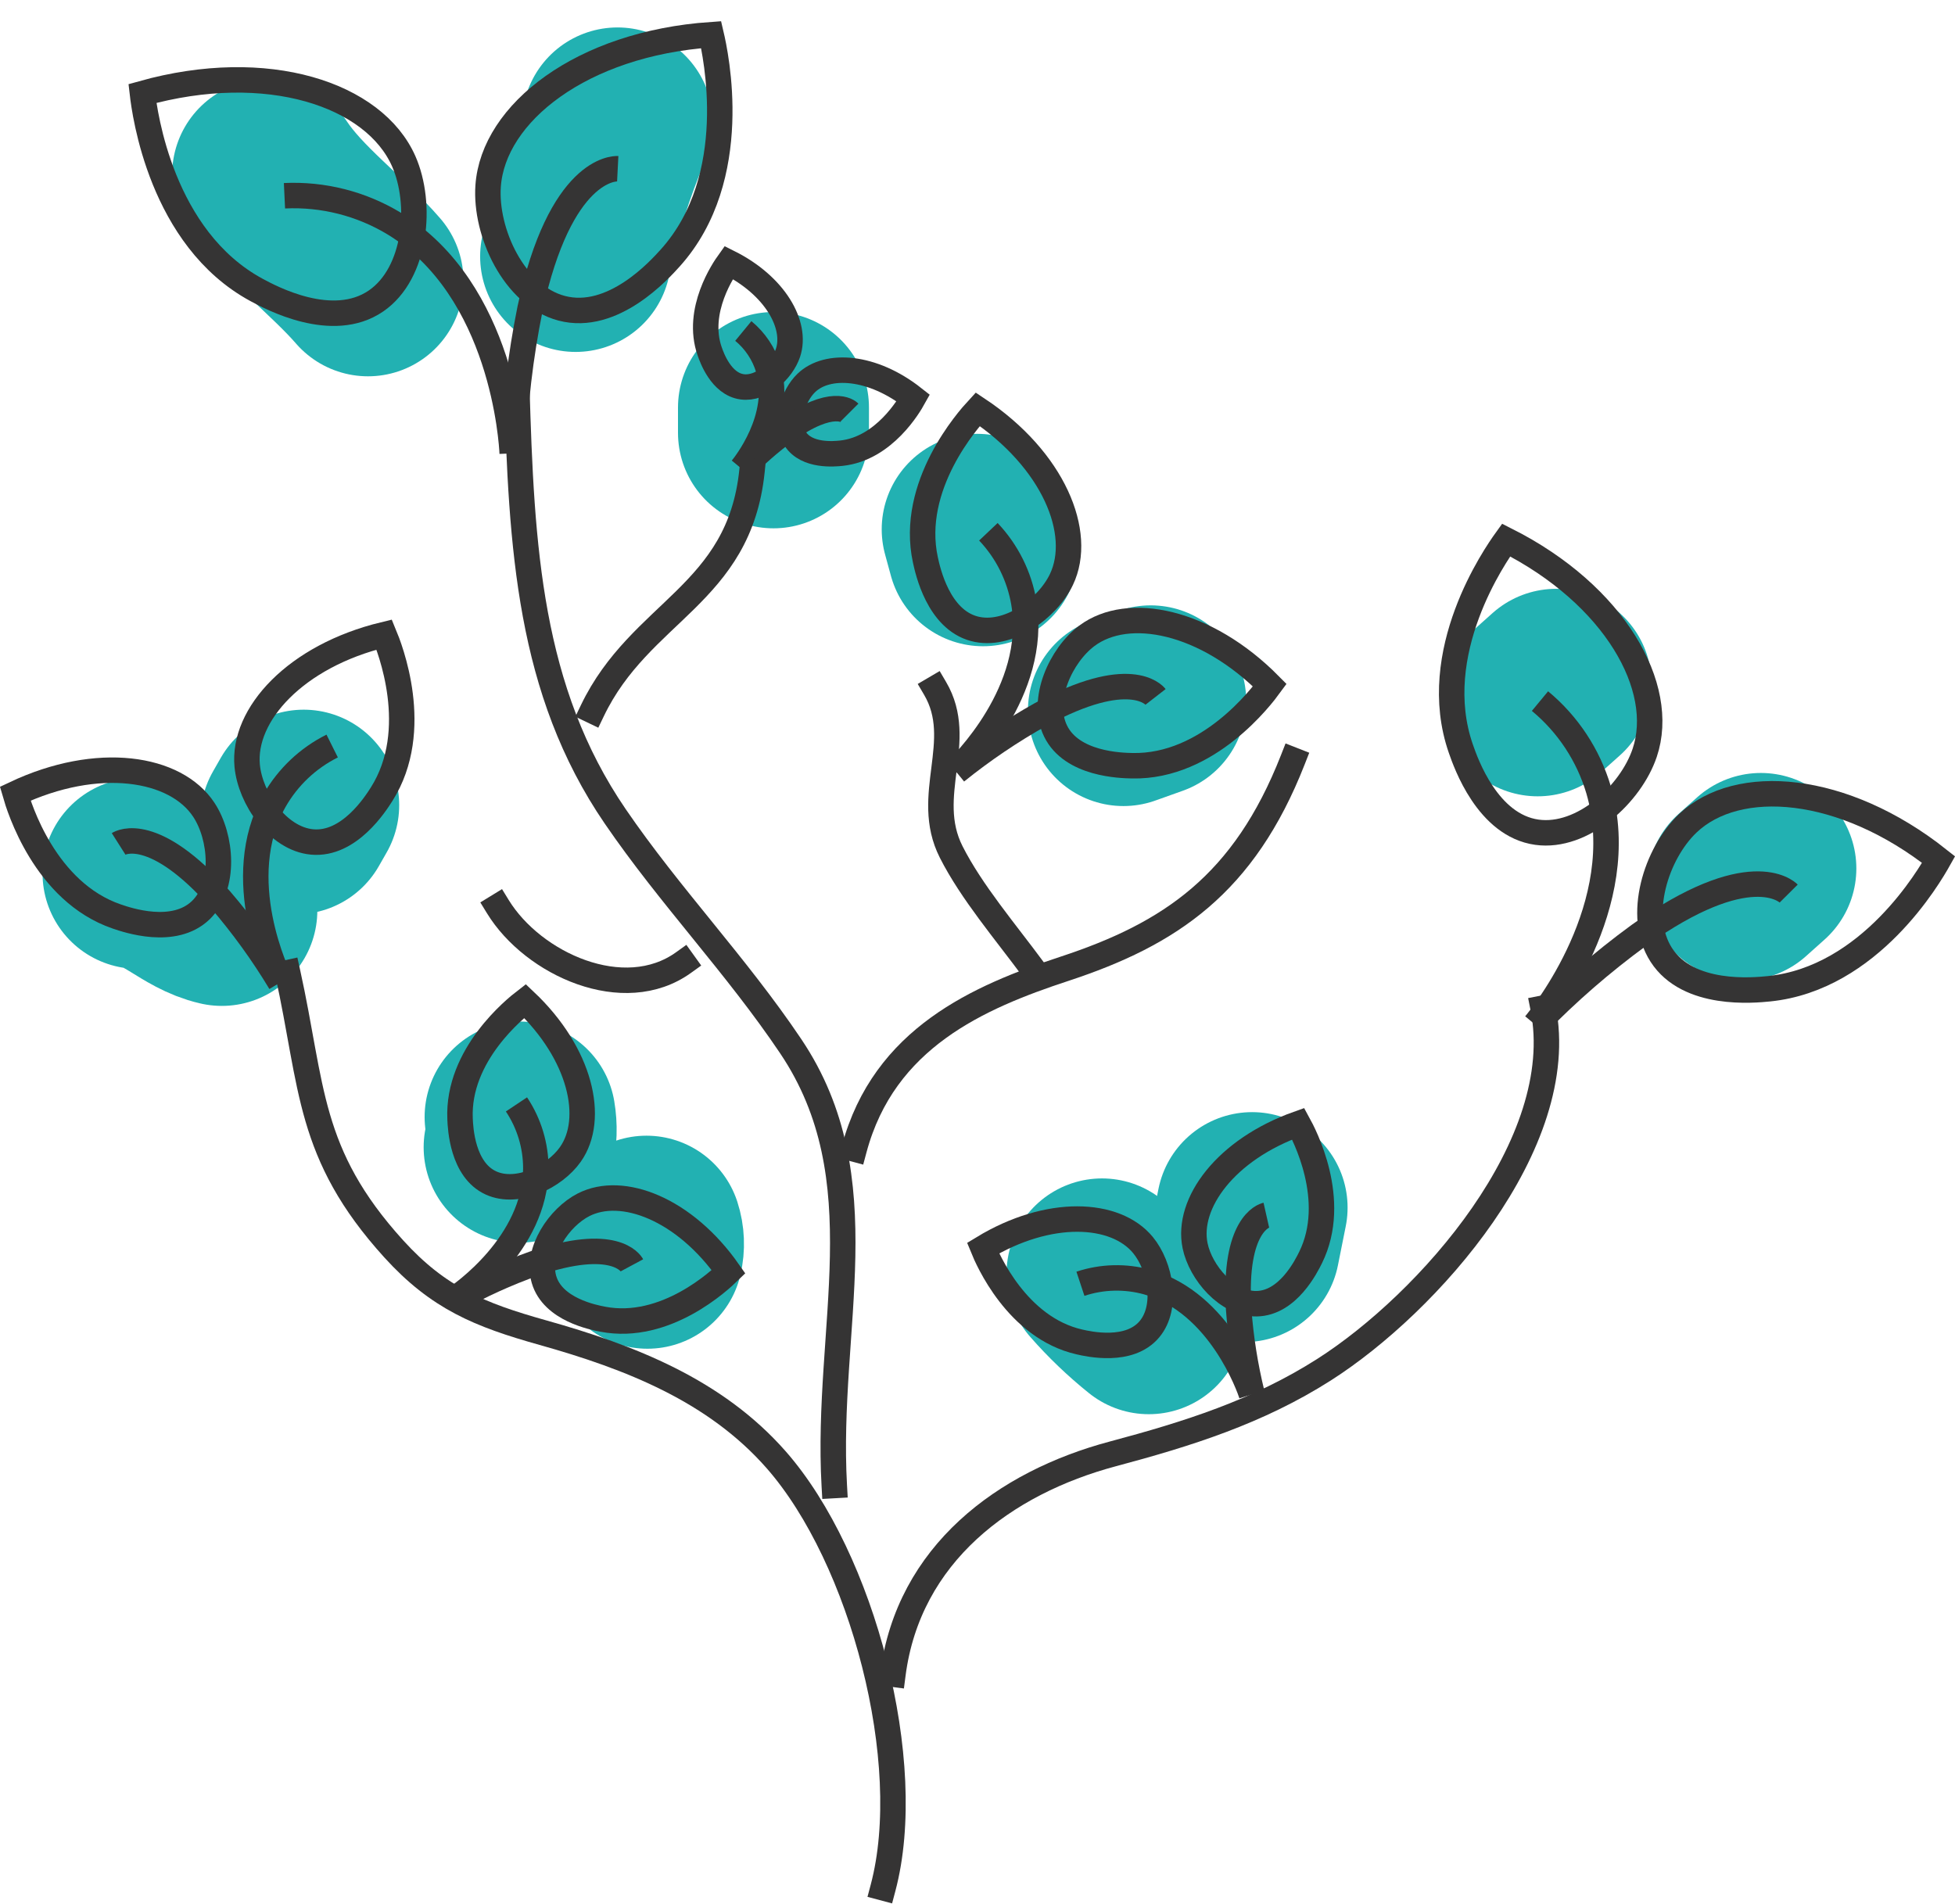
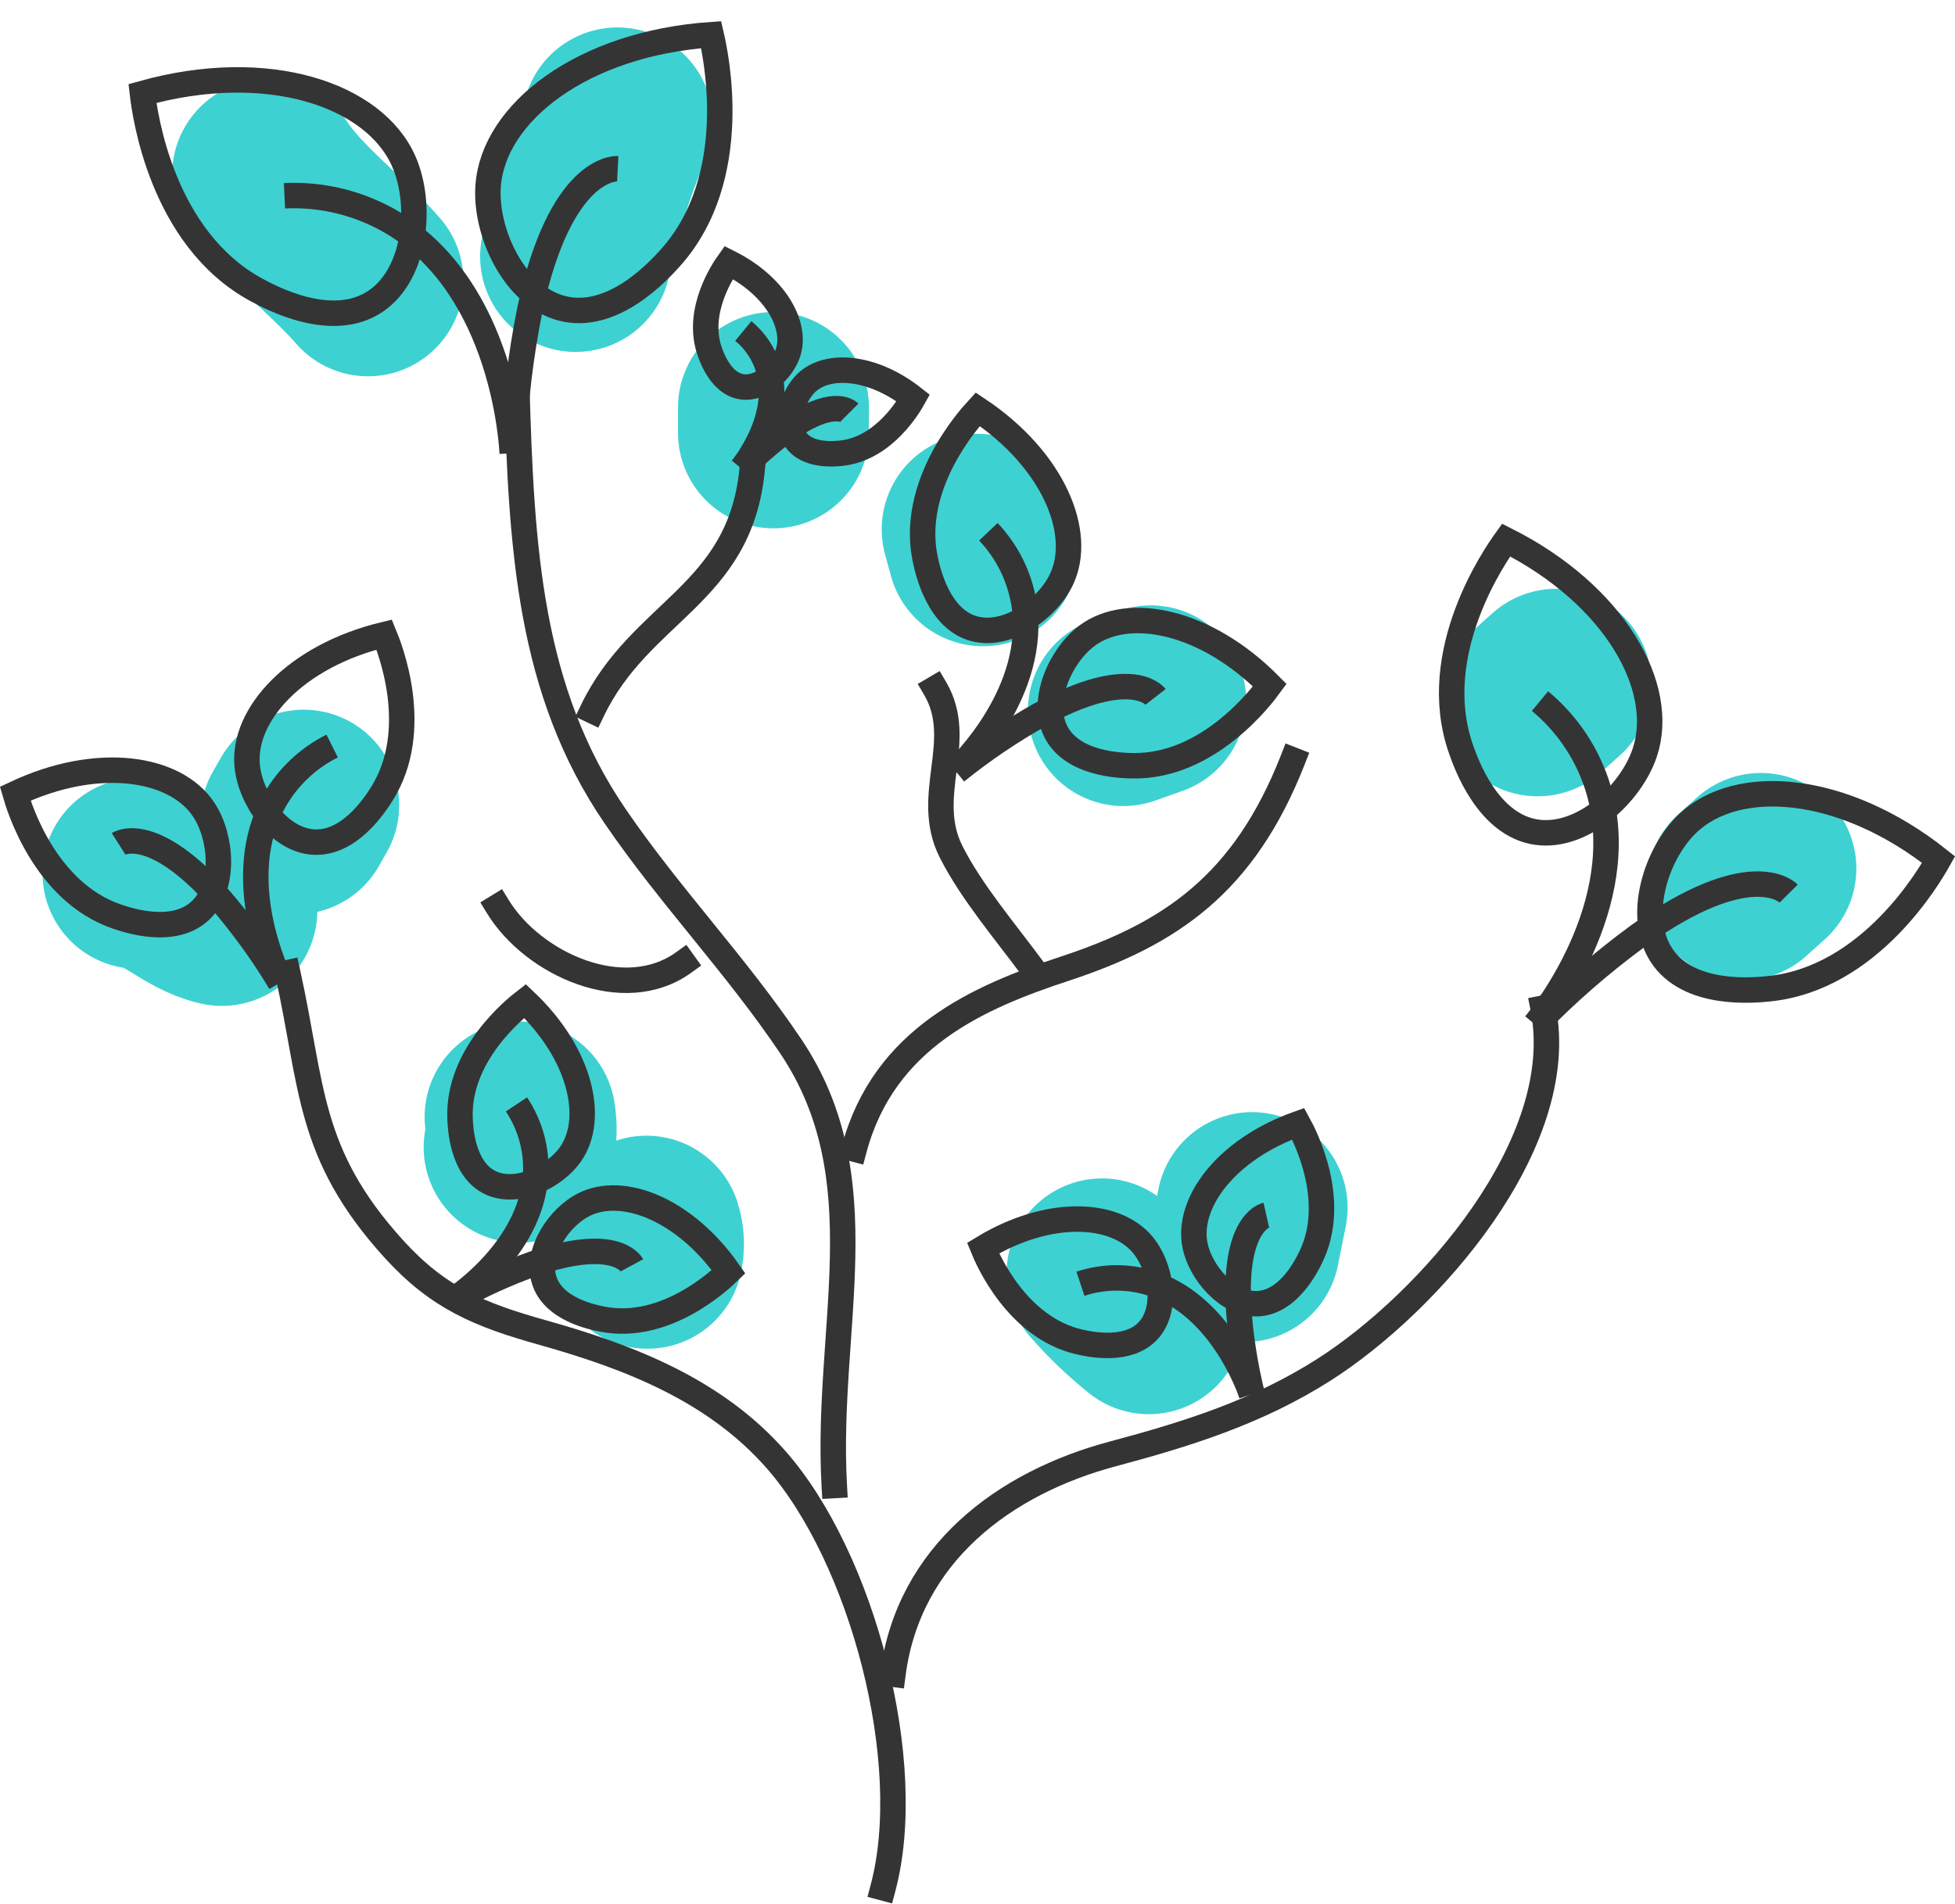
<svg xmlns="http://www.w3.org/2000/svg" width="153.558" height="149.518" viewBox="0 0 153.558 149.518">
  <g id="Groupe_829" data-name="Groupe 829" transform="translate(-70.734 -281.446)">
    <g id="Calque_1" data-name="Calque 1">
-       <path id="Tracé_1144" data-name="Tracé 1144" d="M115.946,301.591a55.01,55.01,0,0,1,3.292-10.489" fill="none" stroke="#22b1b2" stroke-linecap="round" stroke-width="15" />
-       <path id="Tracé_1145" data-name="Tracé 1145" d="M91.754,295.162c2.058,3.085,5.43,5.513,7.885,8.344" fill="none" stroke="#22b1b2" stroke-linecap="round" stroke-width="15" />
-       <path id="Tracé_1146" data-name="Tracé 1146" d="M147.489,323.025l.46,1.685" fill="none" stroke="#22b1b2" stroke-linecap="round" stroke-width="15" />
-       <path id="Tracé_1147" data-name="Tracé 1147" d="M158.974,337.264l2.143-.765" fill="none" stroke="#22b1b2" stroke-linecap="round" stroke-width="15" />
-       <path id="Tracé_1148" data-name="Tracé 1148" d="M191.511,337.8" fill="none" stroke="#22b1b2" stroke-linecap="round" stroke-width="15" />
-       <path id="Tracé_1149" data-name="Tracé 1149" d="M207.589,350.965l1.454-1.3" fill="none" stroke="#22b1b2" stroke-linecap="round" stroke-width="15" />
-       <path id="Tracé_1165" data-name="Tracé 1165" d="M207.589,350.965l1.454-1.3" transform="translate(-16.078 -14.466)" fill="none" stroke="#22b1b2" stroke-linecap="round" stroke-width="15" />
-       <path id="Tracé_1150" data-name="Tracé 1150" d="M169.082,376.308l-.613,3.063" fill="none" stroke="#22b1b2" stroke-linecap="round" stroke-width="15" />
-       <path id="Tracé_1151" data-name="Tracé 1151" d="M157.292,381.515a29.192,29.192,0,0,0,3.675,3.521" fill="none" stroke="#22b1b2" stroke-linecap="round" stroke-width="15" />
-       <path id="Tracé_1152" data-name="Tracé 1152" d="M111.586,369.192a5.966,5.966,0,0,1-.076,2.373" fill="none" stroke="#22b1b2" stroke-linecap="round" stroke-width="15" />
-       <path id="Tracé_1164" data-name="Tracé 1164" d="M9.165,8.263a3.321,3.321,0,0,0,.071-.437,3.174,3.174,0,0,0,.011-.435A3.207,3.207,0,0,0,9.2,6.959a3.42,3.42,0,0,0-.108-.431" transform="translate(112.421 371.63)" fill="none" stroke="#22b1b2" stroke-linecap="round" stroke-width="15" />
-       <path id="Tracé_1153" data-name="Tracé 1153" d="M119.09,383.431" fill="none" stroke="#22b1b2" stroke-linecap="round" stroke-width="15" />
-       <path id="Tracé_1154" data-name="Tracé 1154" d="M81.575,350.054c2.546.259,4.152,2.359,6.584,2.909" fill="none" stroke="#22b1b2" stroke-linecap="round" stroke-width="15" />
-       <path id="Tracé_1155" data-name="Tracé 1155" d="M94.589,344.694l-.612,1.072" fill="none" stroke="#22b1b2" stroke-linecap="round" stroke-width="15" />
-       <path id="Tracé_1156" data-name="Tracé 1156" d="M131.488,313.457v1.99" fill="none" stroke="#22b1b2" stroke-linecap="round" stroke-width="15" />
+       <path id="Tracé_1144" data-name="Tracé 1144" d="M115.946,301.591a55.01,55.01,0,0,1,3.292-10.489" fill="none" stroke="#3ED1D2" stroke-linecap="round" stroke-width="15" />
+       <path id="Tracé_1145" data-name="Tracé 1145" d="M91.754,295.162c2.058,3.085,5.43,5.513,7.885,8.344" fill="none" stroke="#3ED1D2" stroke-linecap="round" stroke-width="15" />
+       <path id="Tracé_1146" data-name="Tracé 1146" d="M147.489,323.025l.46,1.685" fill="none" stroke="#3ED1D2" stroke-linecap="round" stroke-width="15" />
+       <path id="Tracé_1147" data-name="Tracé 1147" d="M158.974,337.264l2.143-.765" fill="none" stroke="#3ED1D2" stroke-linecap="round" stroke-width="15" />
+       <path id="Tracé_1148" data-name="Tracé 1148" d="M191.511,337.8" fill="none" stroke="#3ED1D2" stroke-linecap="round" stroke-width="15" />
+       <path id="Tracé_1149" data-name="Tracé 1149" d="M207.589,350.965l1.454-1.3" fill="none" stroke="#3ED1D2" stroke-linecap="round" stroke-width="15" />
+       <path id="Tracé_1165" data-name="Tracé 1165" d="M207.589,350.965l1.454-1.3" transform="translate(-16.078 -14.466)" fill="none" stroke="#3ED1D2" stroke-linecap="round" stroke-width="15" />
+       <path id="Tracé_1150" data-name="Tracé 1150" d="M169.082,376.308l-.613,3.063" fill="none" stroke="#3ED1D2" stroke-linecap="round" stroke-width="15" />
+       <path id="Tracé_1151" data-name="Tracé 1151" d="M157.292,381.515a29.192,29.192,0,0,0,3.675,3.521" fill="none" stroke="#3ED1D2" stroke-linecap="round" stroke-width="15" />
+       <path id="Tracé_1152" data-name="Tracé 1152" d="M111.586,369.192a5.966,5.966,0,0,1-.076,2.373" fill="none" stroke="#3ED1D2" stroke-linecap="round" stroke-width="15" />
+       <path id="Tracé_1164" data-name="Tracé 1164" d="M9.165,8.263a3.321,3.321,0,0,0,.071-.437,3.174,3.174,0,0,0,.011-.435A3.207,3.207,0,0,0,9.2,6.959a3.42,3.42,0,0,0-.108-.431" transform="translate(112.421 371.63)" fill="none" stroke="#3ED1D2" stroke-linecap="round" stroke-width="15" />
+       <path id="Tracé_1153" data-name="Tracé 1153" d="M119.09,383.431" fill="none" stroke="#3ED1D2" stroke-linecap="round" stroke-width="15" />
+       <path id="Tracé_1154" data-name="Tracé 1154" d="M81.575,350.054c2.546.259,4.152,2.359,6.584,2.909" fill="none" stroke="#3ED1D2" stroke-linecap="round" stroke-width="15" />
+       <path id="Tracé_1155" data-name="Tracé 1155" d="M94.589,344.694l-.612,1.072" fill="none" stroke="#3ED1D2" stroke-linecap="round" stroke-width="15" />
+       <path id="Tracé_1156" data-name="Tracé 1156" d="M131.488,313.457v1.99" fill="none" stroke="#3ED1D2" stroke-linecap="round" stroke-width="15" />
    </g>
    <g id="Calque_2" data-name="Calque 2">
      <g id="Groupe_573" data-name="Groupe 573">
        <path id="Tracé_293" data-name="Tracé 293" d="M114.848,305.66c-3.744-.991-6.026-5.975-5.774-9.6.4-5.734,7.36-11.187,17.519-11.889.346,1.476,2.477,11.2-3.205,17.528C122.553,302.627,118.877,306.726,114.848,305.66Z" fill="none" stroke="#353434" stroke-width="2" />
        <path id="Tracé_294" data-name="Tracé 294" d="M100.268,305.088c3.188-2.187,3.645-7.646,2.179-10.972-2.32-5.265-10.724-8.067-20.525-5.325.174,1.505,1.463,11.371,8.96,15.429C91.983,304.815,96.837,307.442,100.268,305.088Z" fill="none" stroke="#353434" stroke-width="2" />
        <path id="Tracé_295" data-name="Tracé 295" d="M110.966,317.061c-.035-.829-.719-12.838-9.267-18.052a15.252,15.252,0,0,0-8.621-2.186" fill="none" stroke="#353434" stroke-width="2" />
        <path id="Tracé_296" data-name="Tracé 296" d="M119.255,294.7c-.29-.015-4.517-.006-6.889,11.005a68.1,68.1,0,0,0-1.324,11.341" fill="none" stroke="#353434" stroke-width="2" />
      </g>
      <g id="Groupe_573-2" data-name="Groupe 573">
        <path id="Tracé_293-2" data-name="Tracé 293" d="M153.641,338.864c-1.188-2.447.421-5.948,2.467-7.476,3.237-2.416,9.333-1.209,14.364,3.881-.628.861-4.828,6.452-10.8,6.328C158.789,341.578,154.921,341.5,153.641,338.864Z" fill="none" stroke="#353434" stroke-width="2" />
        <path id="Tracé_294-2" data-name="Tracé 294" d="M147.262,330.837c2.627.7,5.744-1.564,6.843-3.87,1.741-3.649-.619-9.41-6.573-13.373-.722.783-5.386,5.992-4.11,11.845C143.61,326.3,144.436,330.088,147.262,330.837Z" fill="none" stroke="#353434" stroke-width="2" />
        <path id="Tracé_295-2" data-name="Tracé 295" d="M145.79,342.023c.425-.4,6.508-6.268,5.366-13.211a10.715,10.715,0,0,0-2.788-5.594" fill="none" stroke="#353434" stroke-width="2" />
        <path id="Tracé_296-2" data-name="Tracé 296" d="M161.5,336.189c-.125-.161-2.068-2.408-9.02,1.376a47.817,47.817,0,0,0-6.647,4.494" fill="none" stroke="#353434" stroke-width="2" />
      </g>
      <g id="Groupe_573-3" data-name="Groupe 573">
        <path id="Tracé_293-3" data-name="Tracé 293" d="M113.461,381.949c-.64-2.2,1.194-4.884,3.111-5.864,3.033-1.549,7.929.319,11.389,5.263-.644.626-4.928,4.677-9.879,3.727C117.355,384.935,114.151,384.321,113.461,381.949Z" fill="none" stroke="#353434" stroke-width="2" />
        <path id="Tracé_294-3" data-name="Tracé 294" d="M109.3,374.372c2.084.951,5-.485,6.236-2.246,1.965-2.786.82-7.909-3.566-12.047-.711.548-5.327,4.216-5.1,9.262C106.9,370.082,107.055,373.349,109.3,374.372Z" fill="none" stroke="#353434" stroke-width="2" />
        <path id="Tracé_295-3" data-name="Tracé 295" d="M106.487,383.461c.41-.271,6.3-4.287,6.335-10.22A9.043,9.043,0,0,0,111.3,368.2" fill="none" stroke="#353434" stroke-width="2" />
        <path id="Tracé_296-3" data-name="Tracé 296" d="M120.371,380.84c-.082-.152-1.378-2.295-7.693-.136a40.363,40.363,0,0,0-6.162,2.793" fill="none" stroke="#353434" stroke-width="2" />
      </g>
      <g id="Groupe_573-4" data-name="Groupe 573">
        <path id="Tracé_293-4" data-name="Tracé 293" d="M133.2,315.924c-.844-1.3-.18-3.394.87-4.4,1.66-1.594,5.193-1.34,8.4,1.185-.295.531-2.276,3.988-5.666,4.339C136.3,317.1,134.109,317.324,133.2,315.924Z" fill="none" stroke="#353434" stroke-width="2" />
        <path id="Tracé_294-4" data-name="Tracé 294" d="M129.028,311.832c1.534.209,3.139-1.288,3.6-2.669.728-2.187-1.012-5.279-4.658-7.1-.353.493-2.624,3.767-1.492,6.988C126.643,309.523,127.377,311.608,129.028,311.832Z" fill="none" stroke="#353434" stroke-width="2" />
        <path id="Tracé_295-4" data-name="Tracé 295" d="M128.982,318.263c.212-.256,3.24-4,2.106-7.85a6.1,6.1,0,0,0-1.97-2.967" fill="none" stroke="#353434" stroke-width="2" />
        <path id="Tracé_296-4" data-name="Tracé 296" d="M137.455,313.858c-.082-.082-1.339-1.216-5,1.413a27.294,27.294,0,0,0-3.444,3.009" fill="none" stroke="#353434" stroke-width="2" />
      </g>
      <g id="Groupe_573-5" data-name="Groupe 573">
        <path id="Tracé_293-5" data-name="Tracé 293" d="M79.91,353.441c-5.657-1.933-7.686-8.625-7.98-9.649,6.471-3.056,12.611-2.1,14.823,1.279,1.4,2.137,1.71,5.977-.245,7.869C84.4,354.977,80.741,353.725,79.91,353.441Z" fill="none" stroke="#353434" stroke-width="2" />
        <path id="Tracé_294-5" data-name="Tracé 294" d="M100.71,343.832c3.205-5.062.609-11.554.2-12.537-6.952,1.682-11.144,6.285-10.76,10.31.242,2.543,2.4,5.733,5.1,5.98C98.164,347.851,100.239,344.574,100.71,343.832Z" fill="none" stroke="#353434" stroke-width="2" />
        <path id="Tracé_295-5" data-name="Tracé 295" d="M96.825,340.049a10.725,10.725,0,0,0-4.537,4.3c-3.453,6.131.25,13.73.512,14.25" fill="none" stroke="#353434" stroke-width="2" />
        <path id="Tracé_296-5" data-name="Tracé 296" d="M92.75,358.619a47.731,47.731,0,0,0-4.7-6.5c-5.233-5.938-7.828-4.493-8-4.384" fill="none" stroke="#353434" stroke-width="2" />
      </g>
      <g id="Groupe_573-6" data-name="Groupe 573">
        <path id="Tracé_293-6" data-name="Tracé 293" d="M201.222,356.458c-1.973-3.061-.4-7.971,2.073-10.331,3.911-3.732,12.2-3.109,19.709,2.842-.7,1.245-5.374,9.349-13.336,10.149C208.5,359.234,203.346,359.753,201.222,356.458Z" fill="none" stroke="#353434" stroke-width="2" />
        <path id="Tracé_294-6" data-name="Tracé 294" d="M191.453,346.82c3.6.5,7.38-3,8.468-6.244,1.725-5.129-2.338-12.4-10.887-16.709-.833,1.157-6.191,8.829-3.553,16.4C185.869,341.379,187.578,346.281,191.453,346.82Z" fill="none" stroke="#353434" stroke-width="2" />
        <path id="Tracé_295-6" data-name="Tracé 295" d="M191.3,361.92c.5-.6,7.637-9.377,5-18.418a14.35,14.35,0,0,0-4.606-6.983" fill="none" stroke="#353434" stroke-width="2" />
        <path id="Tracé_296-6" data-name="Tracé 296" d="M211.229,351.638c-.193-.194-3.136-2.867-11.763,3.281a63.98,63.98,0,0,0-8.107,7.041" fill="none" stroke="#353434" stroke-width="2" />
      </g>
      <path id="Tracé_1157" data-name="Tracé 1157" d="M93.331,357.854c1.98,8.963,1.537,14.208,8.327,21.692,3.513,3.872,6.732,5.185,11.718,6.584,6.837,1.918,13.535,4.529,18.329,9.992,6.775,7.72,11,23.794,8.39,33.619" fill="none" stroke="#353434" stroke-linecap="square" stroke-linejoin="round" stroke-width="2" />
      <path id="Tracé_1158" data-name="Tracé 1158" d="M140.87,412.961c1.226-9.443,8.756-15.035,17.277-17.309,5.876-1.567,11.4-3.305,16.592-6.617,8.168-5.21,19.315-17.752,17.2-28.4" fill="none" stroke="#353434" stroke-linecap="square" stroke-linejoin="round" stroke-width="2" />
      <path id="Tracé_1159" data-name="Tracé 1159" d="M136.264,398.139c-.7-12.421,3.587-24.082-3.422-34.509-4.279-6.367-9.472-11.75-13.784-18.055-6.777-9.912-7.366-21.1-7.733-33.8" fill="none" stroke="#353434" stroke-linecap="square" stroke-linejoin="round" stroke-width="2" />
      <path id="Tracé_1160" data-name="Tracé 1160" d="M137.829,371.706c2.34-8.72,9.772-11.939,16.511-14.157,8.325-2.739,14.105-6.646,17.935-16.407" fill="none" stroke="#353434" stroke-linecap="square" stroke-linejoin="round" stroke-width="2" />
      <path id="Tracé_1161" data-name="Tracé 1161" d="M151.892,357.6c-2.158-2.931-4.853-6.08-6.449-9.237-2.237-4.425,1.169-8.706-1.257-12.835" fill="none" stroke="#353434" stroke-linecap="square" stroke-linejoin="round" stroke-width="2" />
      <path id="Tracé_1162" data-name="Tracé 1162" d="M117.26,337.276c3.774-7.863,11.531-9.08,12.54-18.829" fill="none" stroke="#353434" stroke-linecap="square" stroke-linejoin="round" stroke-width="2" />
      <path id="Tracé_1163" data-name="Tracé 1163" d="M109.836,352.663c2.769,4.517,9.9,7.761,14.581,4.4" fill="none" stroke="#353434" stroke-linecap="square" stroke-linejoin="round" stroke-width="2" />
      <g id="Groupe_573-7" data-name="Groupe 573">
        <path id="Tracé_293-7" data-name="Tracé 293" d="M169.431,383.857c-2.294.032-4.393-2.448-4.828-4.557-.688-3.335,2.413-7.559,8.1-9.582.433.788,3.2,5.993.971,10.514C173.343,380.9,171.9,383.822,169.431,383.857Z" fill="none" stroke="#353434" stroke-width="2" />
        <path id="Tracé_294-7" data-name="Tracé 294" d="M161.02,385.858c1.47-1.757.859-4.945-.509-6.609-2.165-2.634-7.407-2.891-12.562.24.339.831,2.65,6.254,7.576,7.373C156.248,387.026,159.438,387.749,161.02,385.858Z" fill="none" stroke="#353434" stroke-width="2" />
        <path id="Tracé_295-7" data-name="Tracé 295" d="M169.036,390.982c-.152-.467-2.46-7.211-8.17-8.821a9.046,9.046,0,0,0-5.269.129" fill="none" stroke="#353434" stroke-width="2" />
        <path id="Tracé_296-7" data-name="Tracé 296" d="M170.2,376.9c-.168.038-2.579.718-2.174,7.38a40.268,40.268,0,0,0,1.056,6.683" fill="none" stroke="#353434" stroke-width="2" />
      </g>
    </g>
  </g>
</svg>
